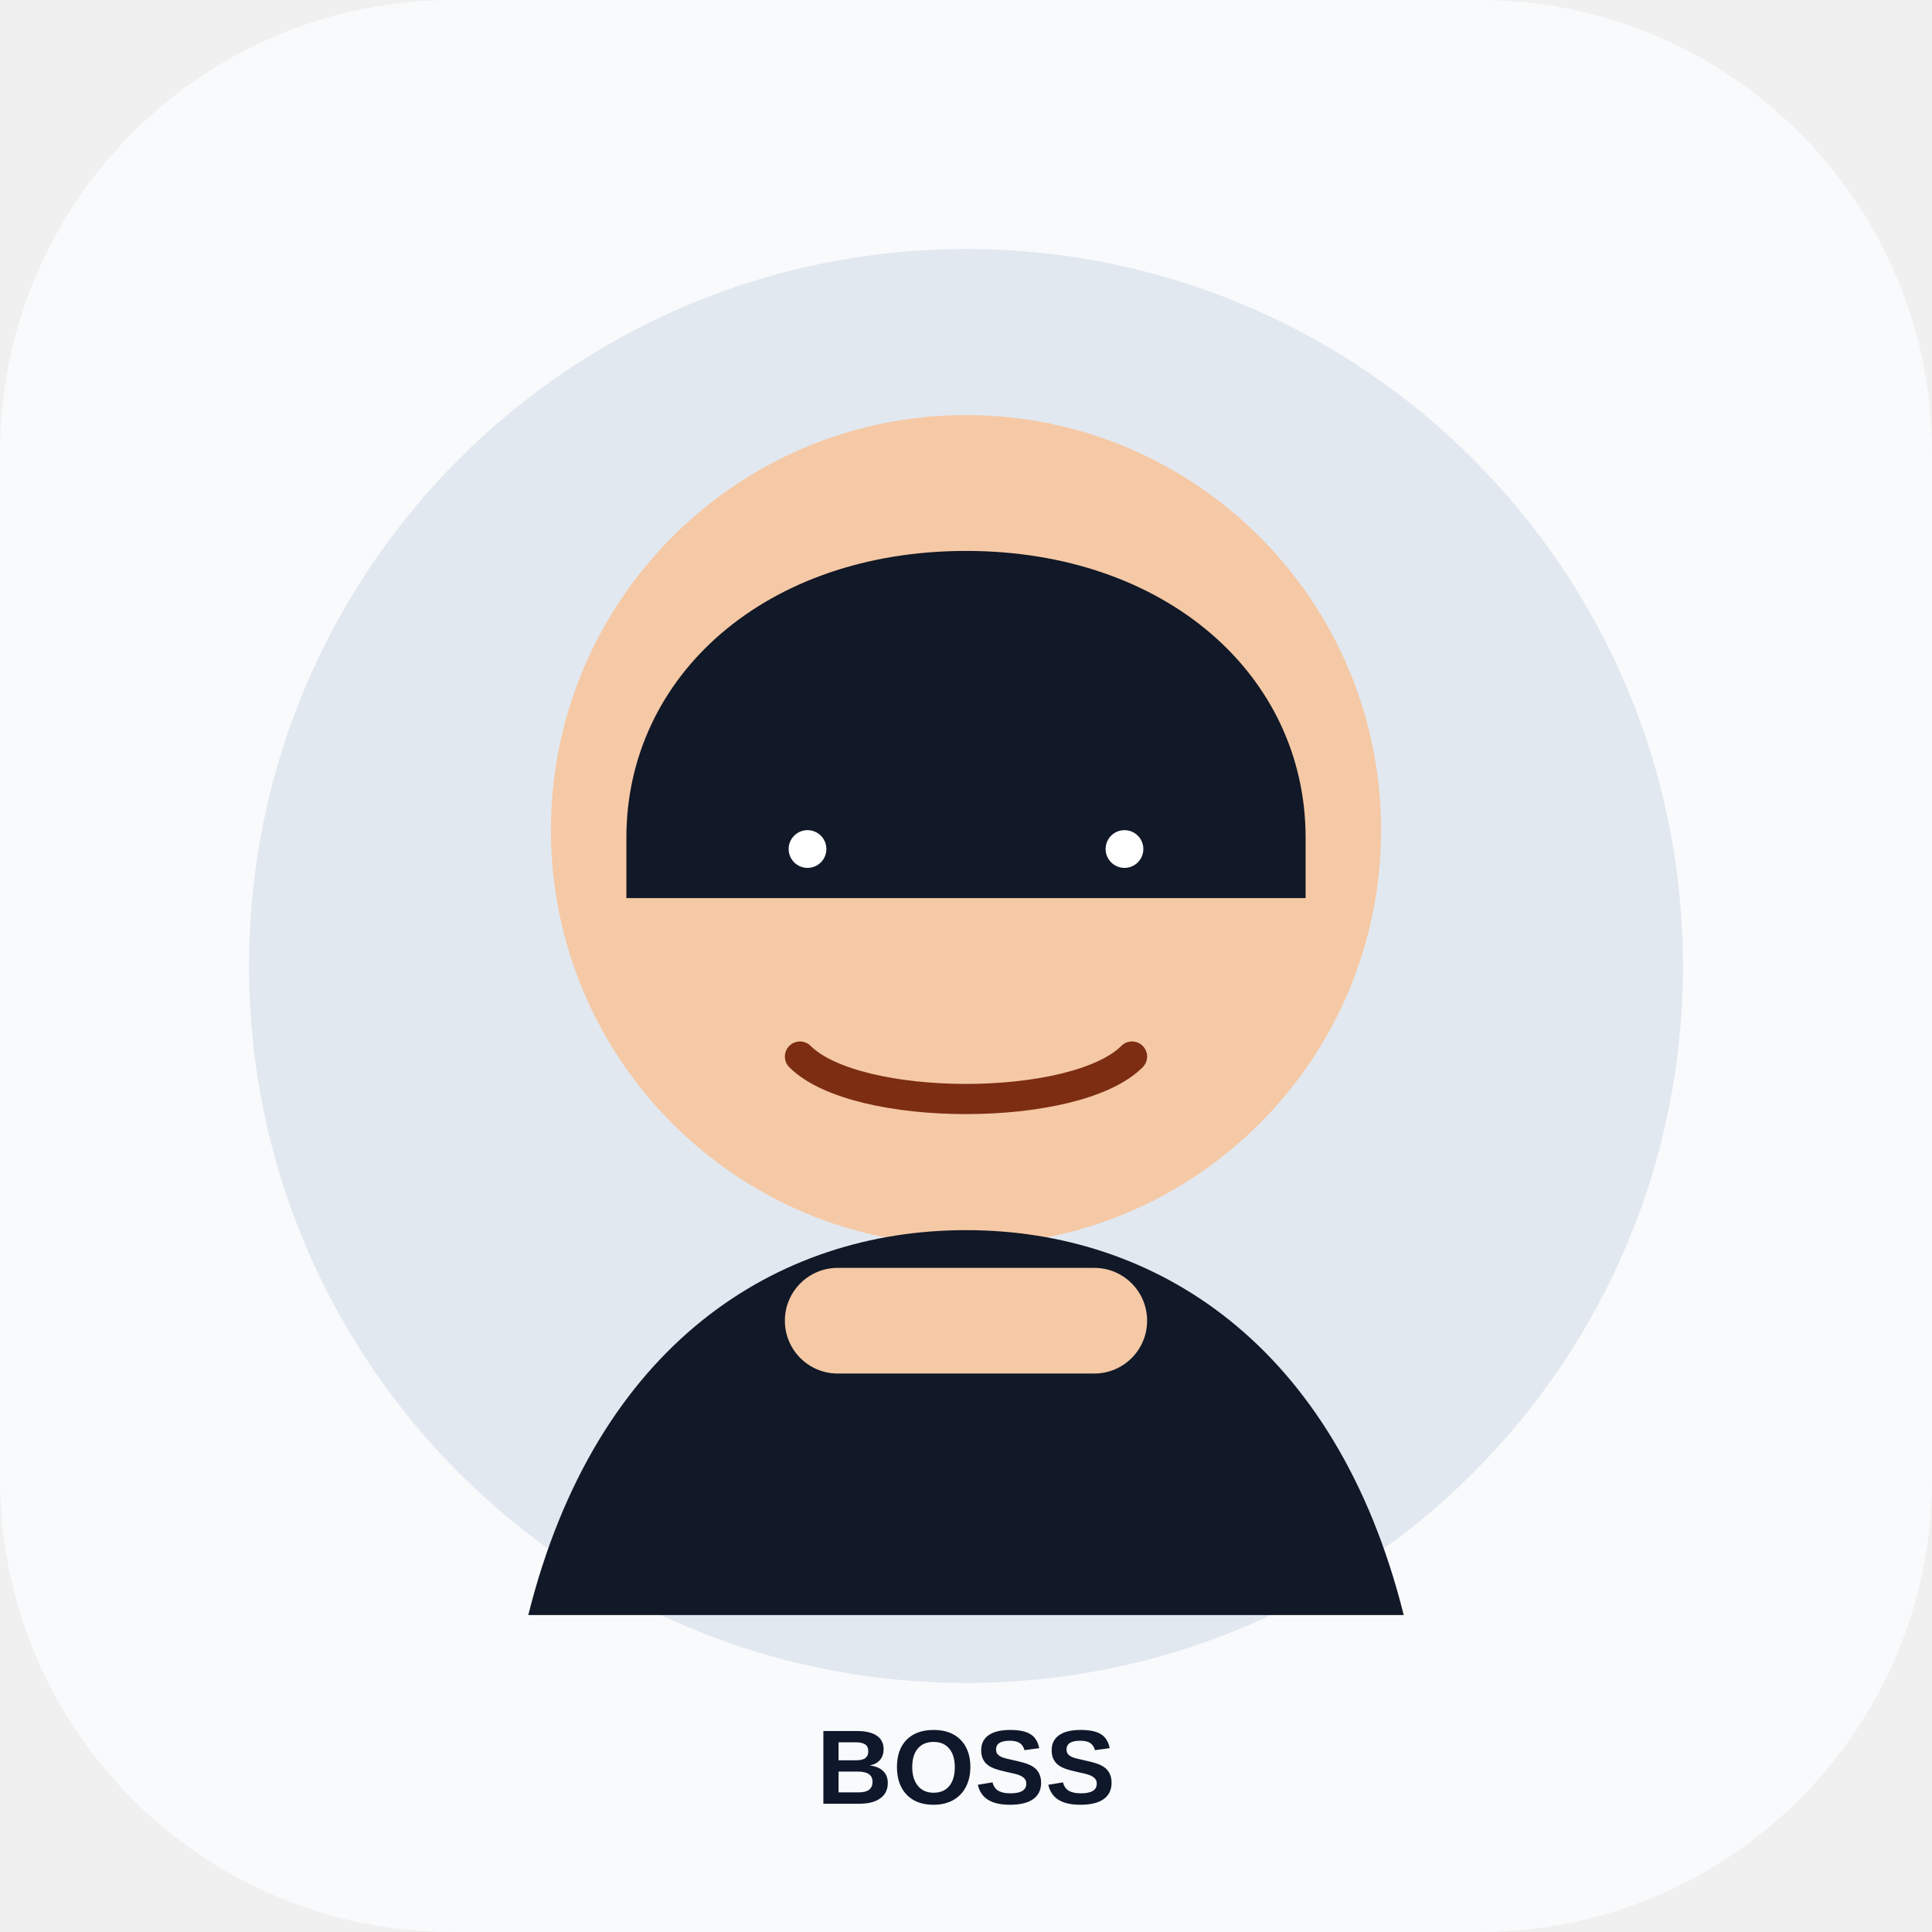
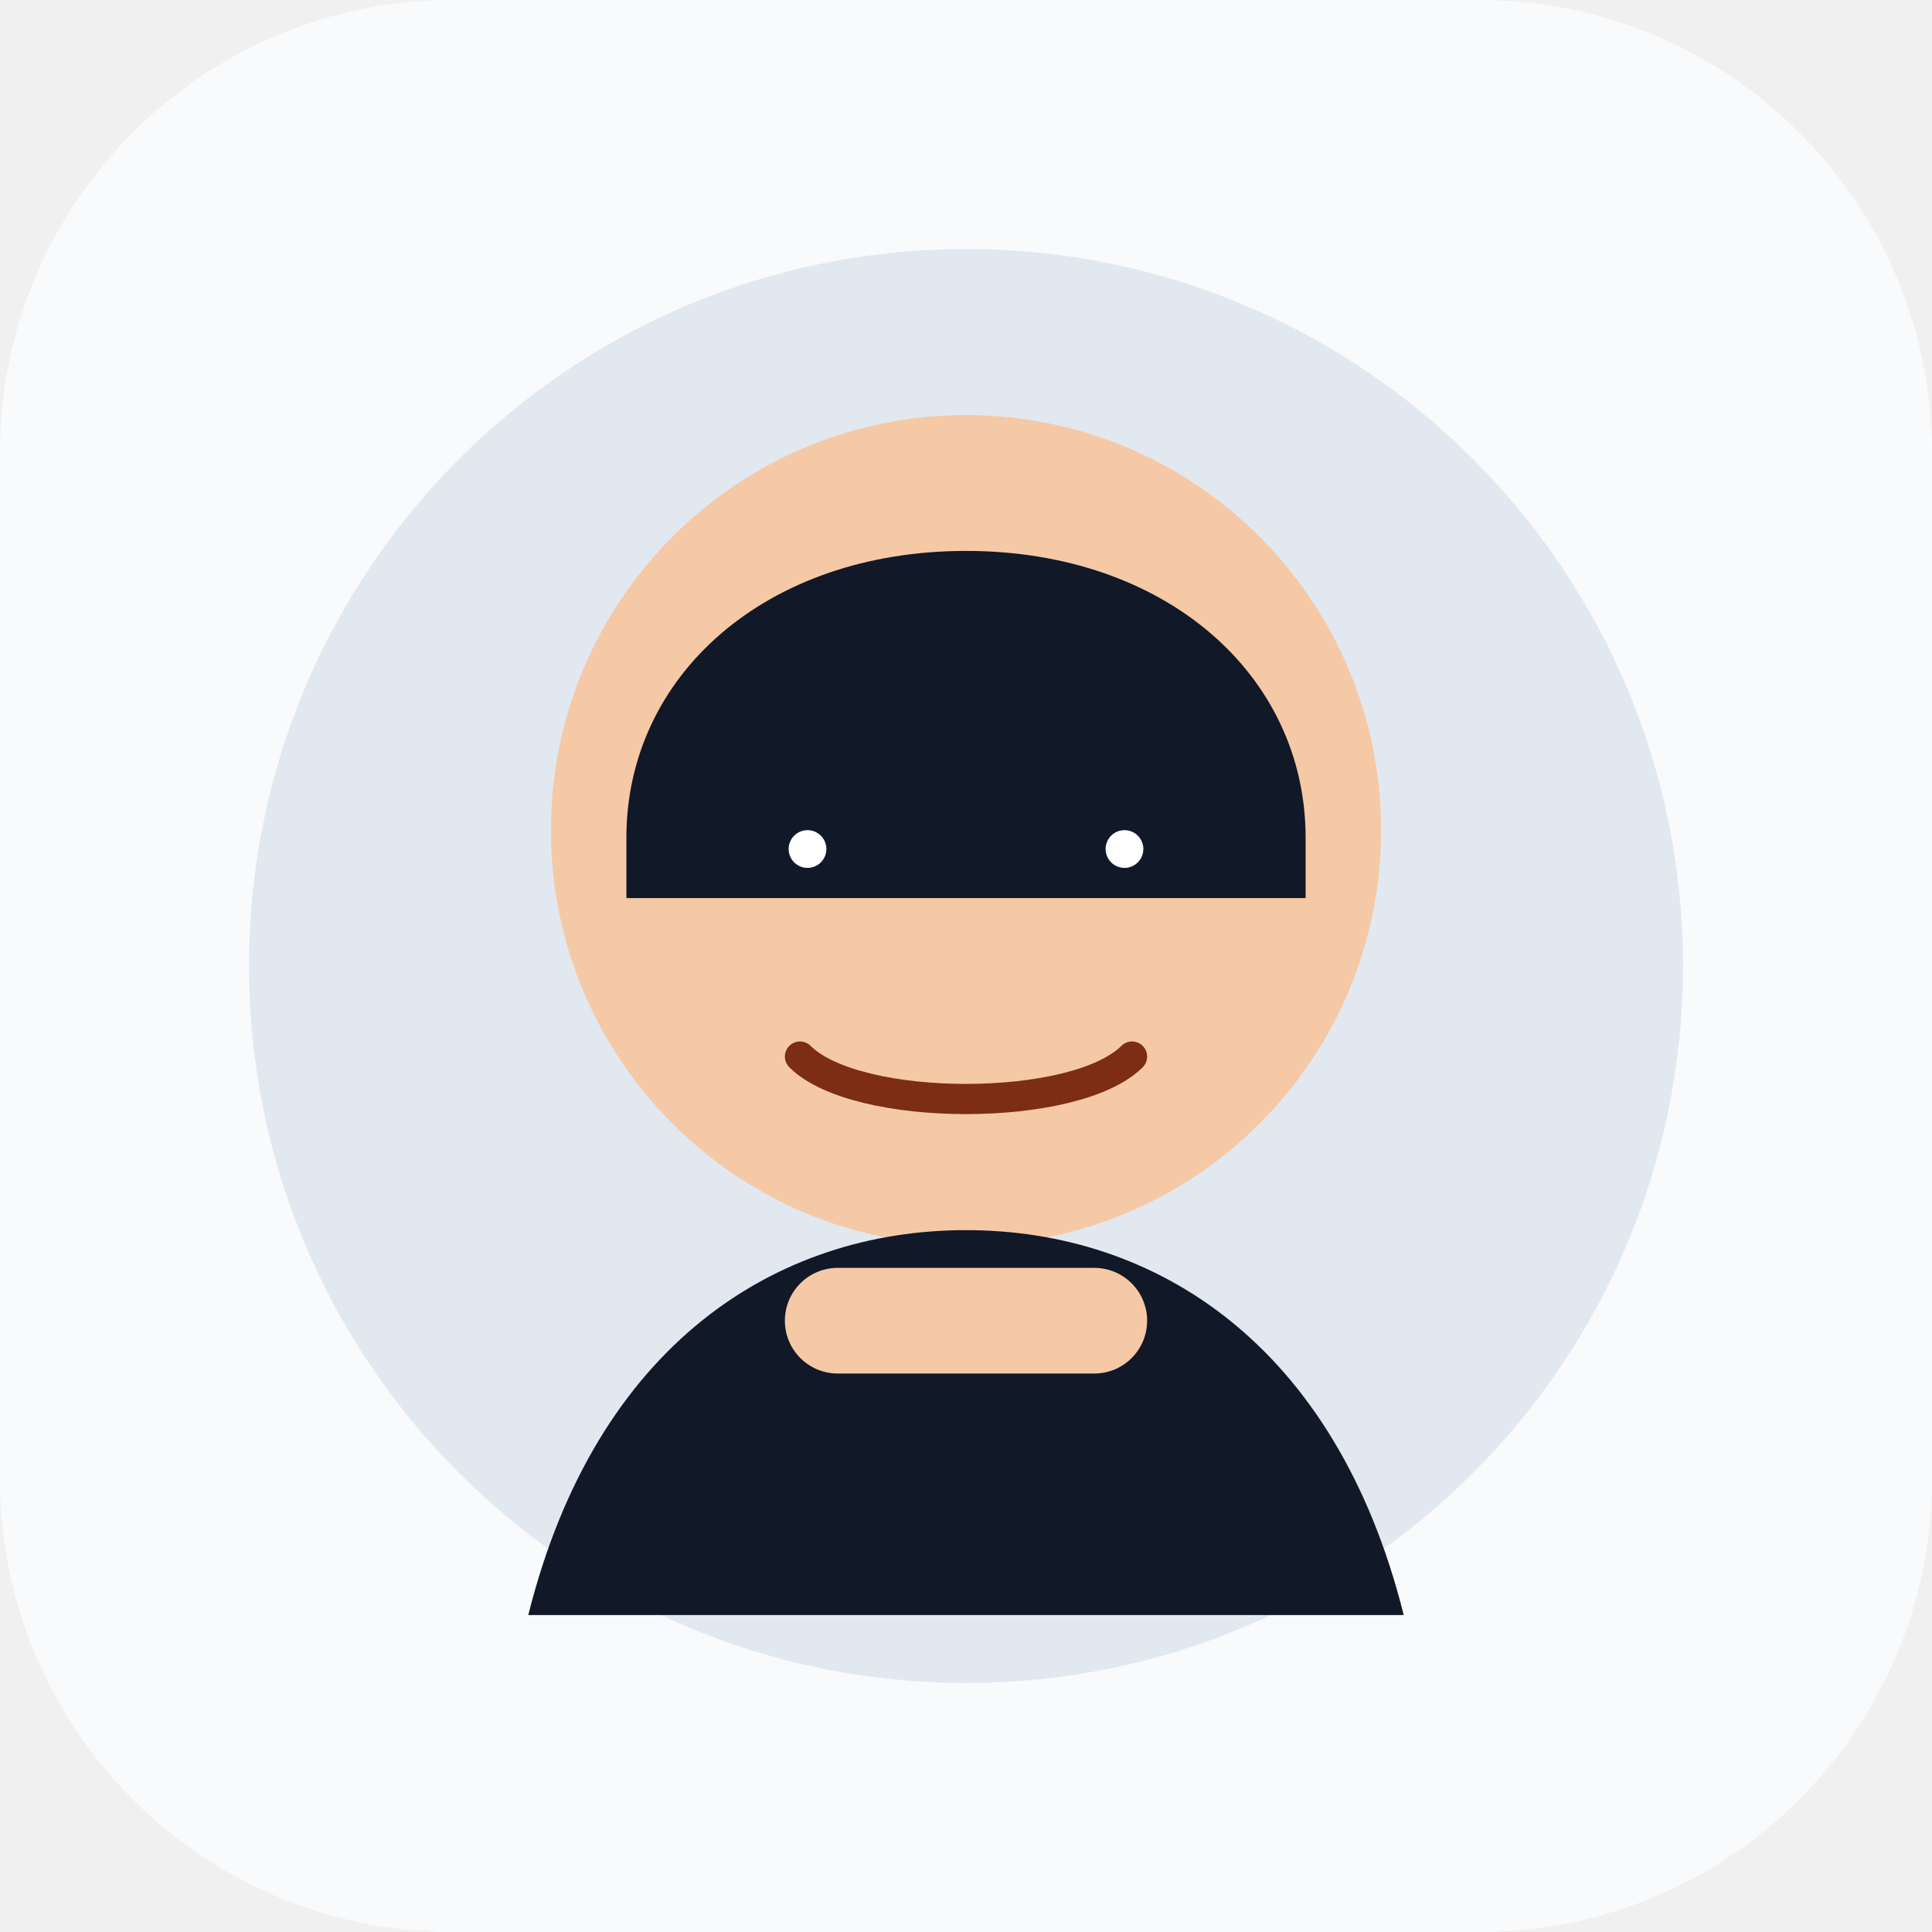
<svg xmlns="http://www.w3.org/2000/svg" width="512" height="512" viewBox="0 0 512 512" fill="none">
  <rect width="512" height="512" rx="120" fill="#F8FAFC" />
  <circle cx="256" cy="256" r="190" fill="#E2E8F0" />
  <circle cx="256" cy="220" r="110" fill="#F5C9A5" />
  <path d="M166 222C166 179 203 146 256 146C309 146 346 179 346 222V238H166V222Z" fill="#111827" />
  <ellipse cx="214" cy="225" rx="16" ry="12" fill="#111827" />
  <ellipse cx="298" cy="225" rx="16" ry="12" fill="#111827" />
  <circle cx="214" cy="225" r="5" fill="white" />
  <circle cx="298" cy="225" r="5" fill="white" />
  <path d="M212 280C227 295 285 295 300 280" stroke="#7C2D12" stroke-width="8" stroke-linecap="round" />
  <path d="M140 428C158 356 206 326 256 326C306 326 354 356 372 428" fill="#111827" />
  <rect x="208" y="336" width="96" height="28" rx="14" fill="#F5C9A5" />
-   <text x="256" y="478" text-anchor="middle" fill="#0F172A" font-family="Arial, sans-serif" font-size="28" font-weight="700">BOSS</text>
</svg>
